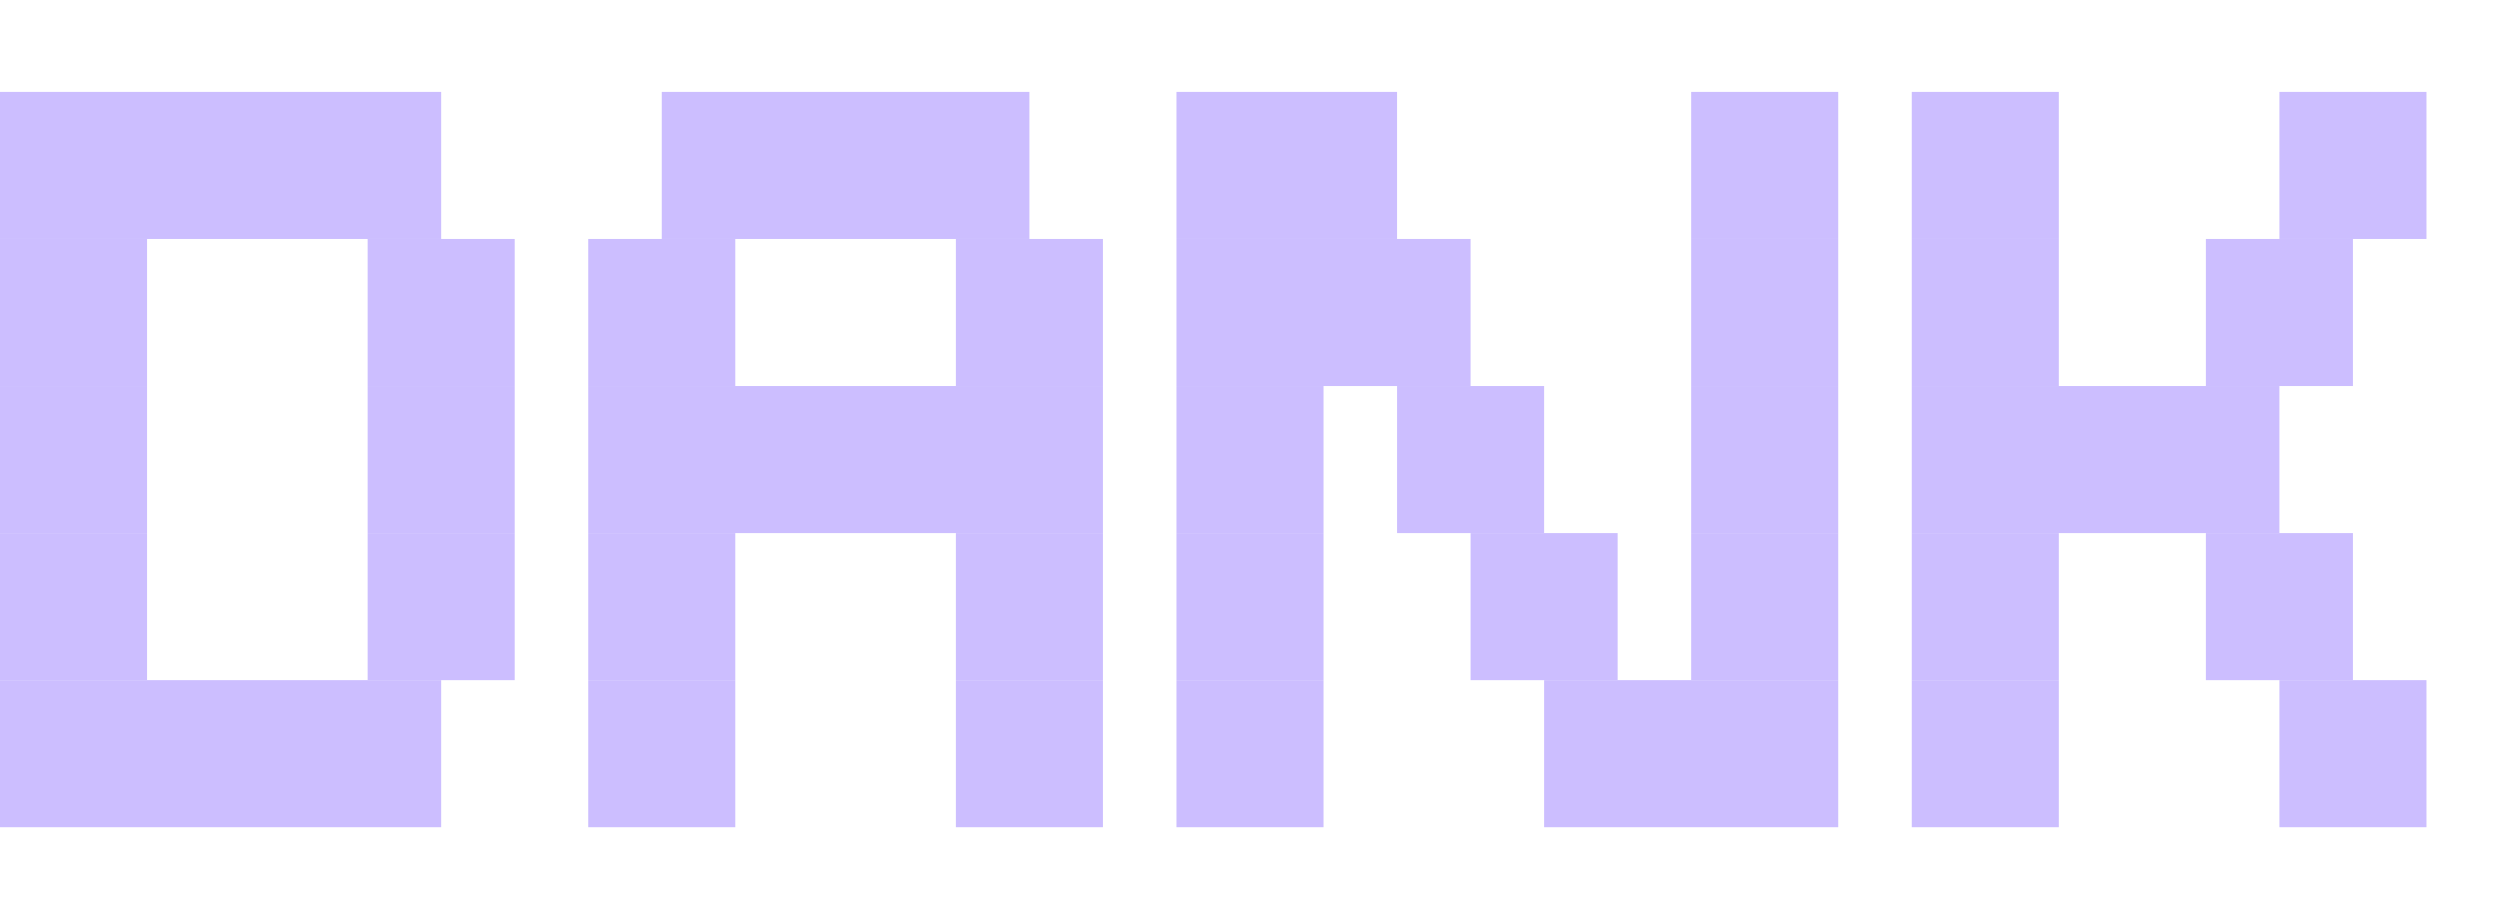
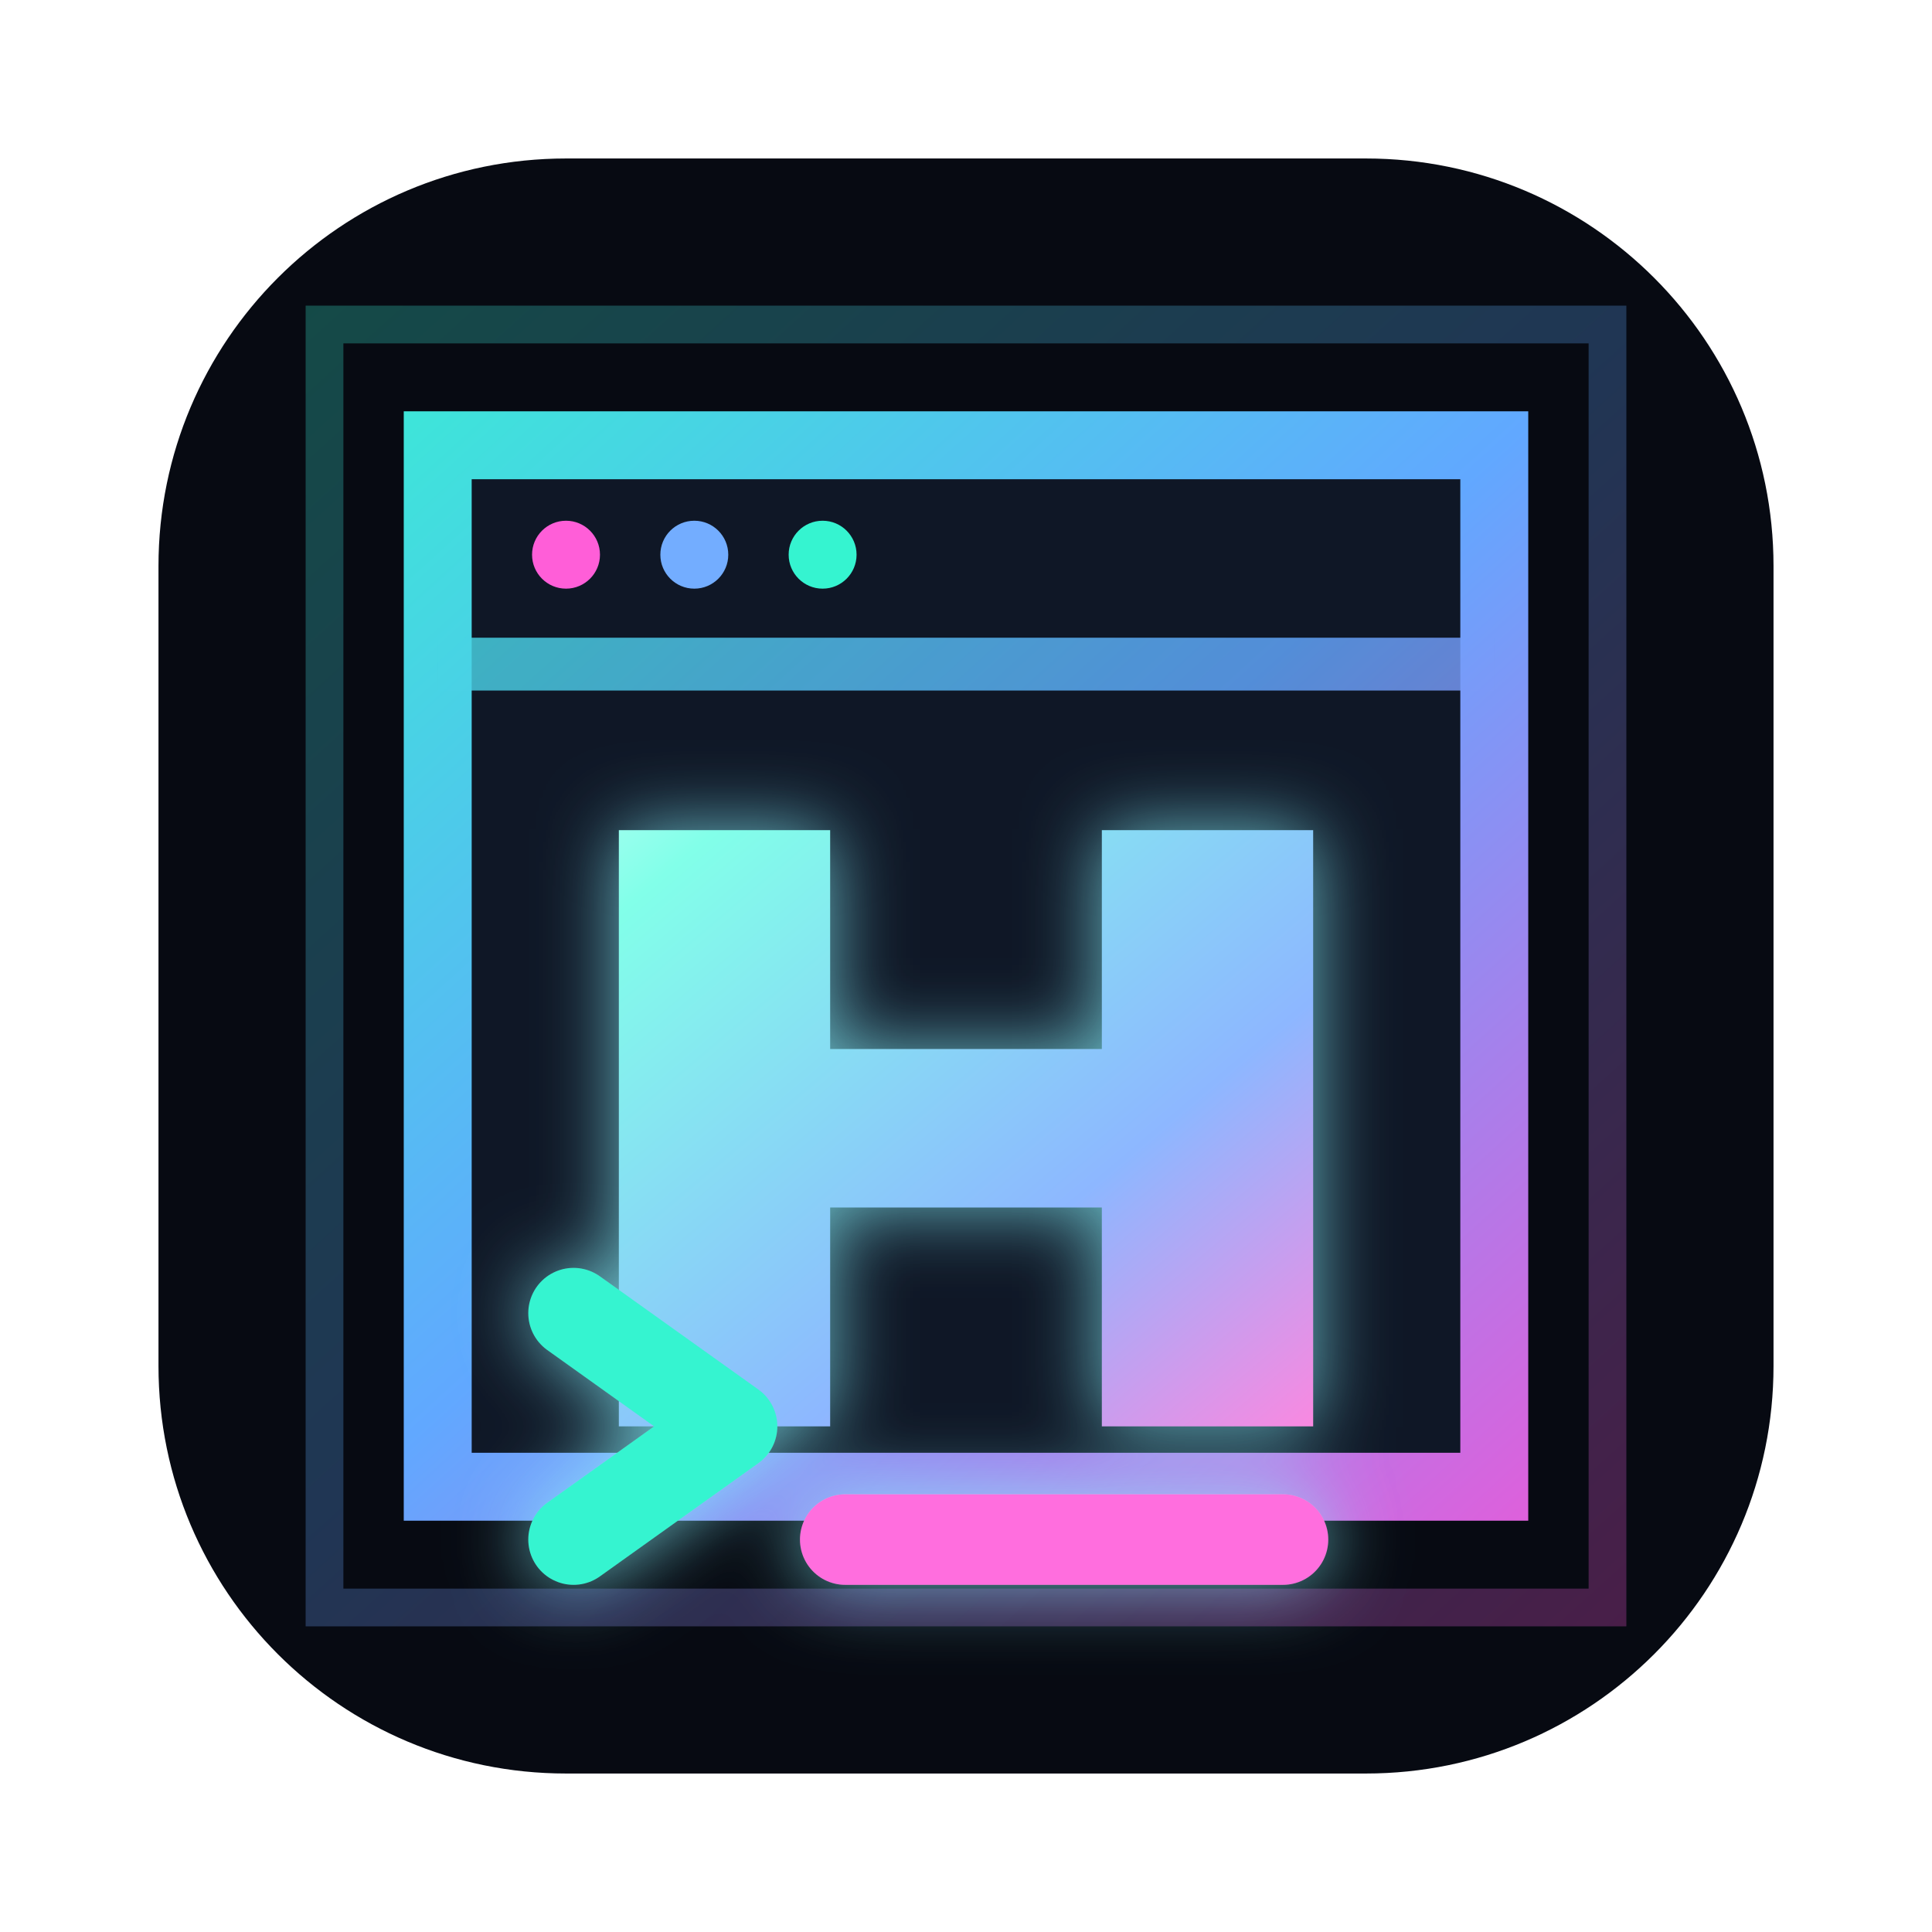
- <svg xmlns="http://www.w3.org/2000/svg" viewBox="0 0 136 50">
-   <rect x="0" y="5" width="24" height="8" fill="#CCBEFF" />
-   <rect x="0" y="13" width="8" height="8" fill="#CCBEFF" />
-   <rect x="20" y="13" width="8" height="8" fill="#CCBEFF" />
-   <rect x="0" y="21" width="8" height="8" fill="#CCBEFF" />
-   <rect x="20" y="21" width="8" height="8" fill="#CCBEFF" />
-   <rect x="0" y="29" width="8" height="8" fill="#CCBEFF" />
-   <rect x="20" y="29" width="8" height="8" fill="#CCBEFF" />
-   <rect x="0" y="37" width="24" height="8" fill="#CCBEFF" />
-   <rect x="36" y="5" width="20" height="8" fill="#CCBEFF" />
-   <rect x="32" y="13" width="8" height="8" fill="#CCBEFF" />
-   <rect x="52" y="13" width="8" height="8" fill="#CCBEFF" />
-   <rect x="32" y="21" width="28" height="8" fill="#CCBEFF" />
-   <rect x="32" y="29" width="8" height="8" fill="#CCBEFF" />
-   <rect x="52" y="29" width="8" height="8" fill="#CCBEFF" />
-   <rect x="32" y="37" width="8" height="8" fill="#CCBEFF" />
-   <rect x="52" y="37" width="8" height="8" fill="#CCBEFF" />
-   <rect x="64" y="5" width="12" height="8" fill="#CCBEFF" />
-   <rect x="92" y="5" width="8" height="8" fill="#CCBEFF" />
-   <rect x="64" y="13" width="16" height="8" fill="#CCBEFF" />
-   <rect x="92" y="13" width="8" height="8" fill="#CCBEFF" />
-   <rect x="64" y="21" width="8" height="8" fill="#CCBEFF" />
-   <rect x="76" y="21" width="8" height="8" fill="#CCBEFF" />
-   <rect x="92" y="21" width="8" height="8" fill="#CCBEFF" />
-   <rect x="64" y="29" width="8" height="8" fill="#CCBEFF" />
-   <rect x="80" y="29" width="8" height="8" fill="#CCBEFF" />
-   <rect x="92" y="29" width="8" height="8" fill="#CCBEFF" />
-   <rect x="64" y="37" width="8" height="8" fill="#CCBEFF" />
-   <rect x="84" y="37" width="16" height="8" fill="#CCBEFF" />
-   <rect x="104" y="5" width="8" height="8" fill="#CCBEFF" />
-   <rect x="124" y="5" width="8" height="8" fill="#CCBEFF" />
-   <rect x="104" y="13" width="8" height="8" fill="#CCBEFF" />
-   <rect x="120" y="13" width="8" height="8" fill="#CCBEFF" />
-   <rect x="104" y="21" width="20" height="8" fill="#CCBEFF" />
-   <rect x="104" y="29" width="8" height="8" fill="#CCBEFF" />
-   <rect x="120" y="29" width="8" height="8" fill="#CCBEFF" />
-   <rect x="104" y="37" width="8" height="8" fill="#CCBEFF" />
-   <rect x="124" y="37" width="8" height="8" fill="#CCBEFF" />
+ <svg xmlns="http://www.w3.org/2000/svg" viewBox="0 0 512 512" role="img" aria-label="HypeShell">
+   <defs>
+     <linearGradient id="hype-shell-edge" x1="86" y1="62" x2="438" y2="450" gradientUnits="userSpaceOnUse">
+       <stop offset="0" stop-color="#35f4d0" />
+       <stop offset="0.48" stop-color="#61a8ff" />
+       <stop offset="1" stop-color="#ff4dd2" />
+     </linearGradient>
+     <linearGradient id="hype-shell-core" x1="150" y1="126" x2="360" y2="374" gradientUnits="userSpaceOnUse">
+       <stop offset="0" stop-color="#ffffff" />
+       <stop offset="0.3" stop-color="#82ffe9" />
+       <stop offset="0.72" stop-color="#8db7ff" />
+       <stop offset="1" stop-color="#ff86df" />
+     </linearGradient>
+     <filter id="hype-shell-glow" x="-35%" y="-35%" width="170%" height="170%">
+       <feGaussianBlur stdDeviation="10" result="blur" />
+       <feColorMatrix in="blur" type="matrix" values="0 0 0 0 0.25 0 0 0 0 0.91 0 0 0 0 1 0 0 0 0.75 0" />
+       <feMerge>
+         <feMergeNode />
+         <feMergeNode in="SourceGraphic" />
+       </feMerge>
+     </filter>
+   </defs>
+   <rect x="42" y="42" width="428" height="428" rx="108" fill="#070a12" />
+   <path d="M116 118h280v276H116z" fill="#0f1726" />
+   <path d="M116 118h280v276H116z" fill="none" stroke="url(#hype-shell-edge)" stroke-width="18" />
+   <path d="M116 176h280" fill="none" stroke="url(#hype-shell-edge)" stroke-width="14" opacity="0.82" />
+   <circle cx="150" cy="147" r="9" fill="#ff5ed8" />
+   <circle cx="184" cy="147" r="9" fill="#73adff" />
+   <circle cx="218" cy="147" r="9" fill="#35f4d0" />
+   <g filter="url(#hype-shell-glow)">
+     <path d="M164 220h56v58h72v-58h56v158h-56v-58h-72v58h-56V220z" fill="url(#hype-shell-core)" />
+     <path d="M152 348l42 30-42 30" fill="none" stroke="#35f4d0" stroke-width="24" stroke-linecap="round" stroke-linejoin="round" />
+     <path d="M224 408h116" fill="none" stroke="#ff6ede" stroke-width="24" stroke-linecap="round" />
+   </g>
+   <path d="M86 86h340v340H86z" fill="none" stroke="url(#hype-shell-edge)" stroke-width="10" opacity="0.28" />
</svg>
